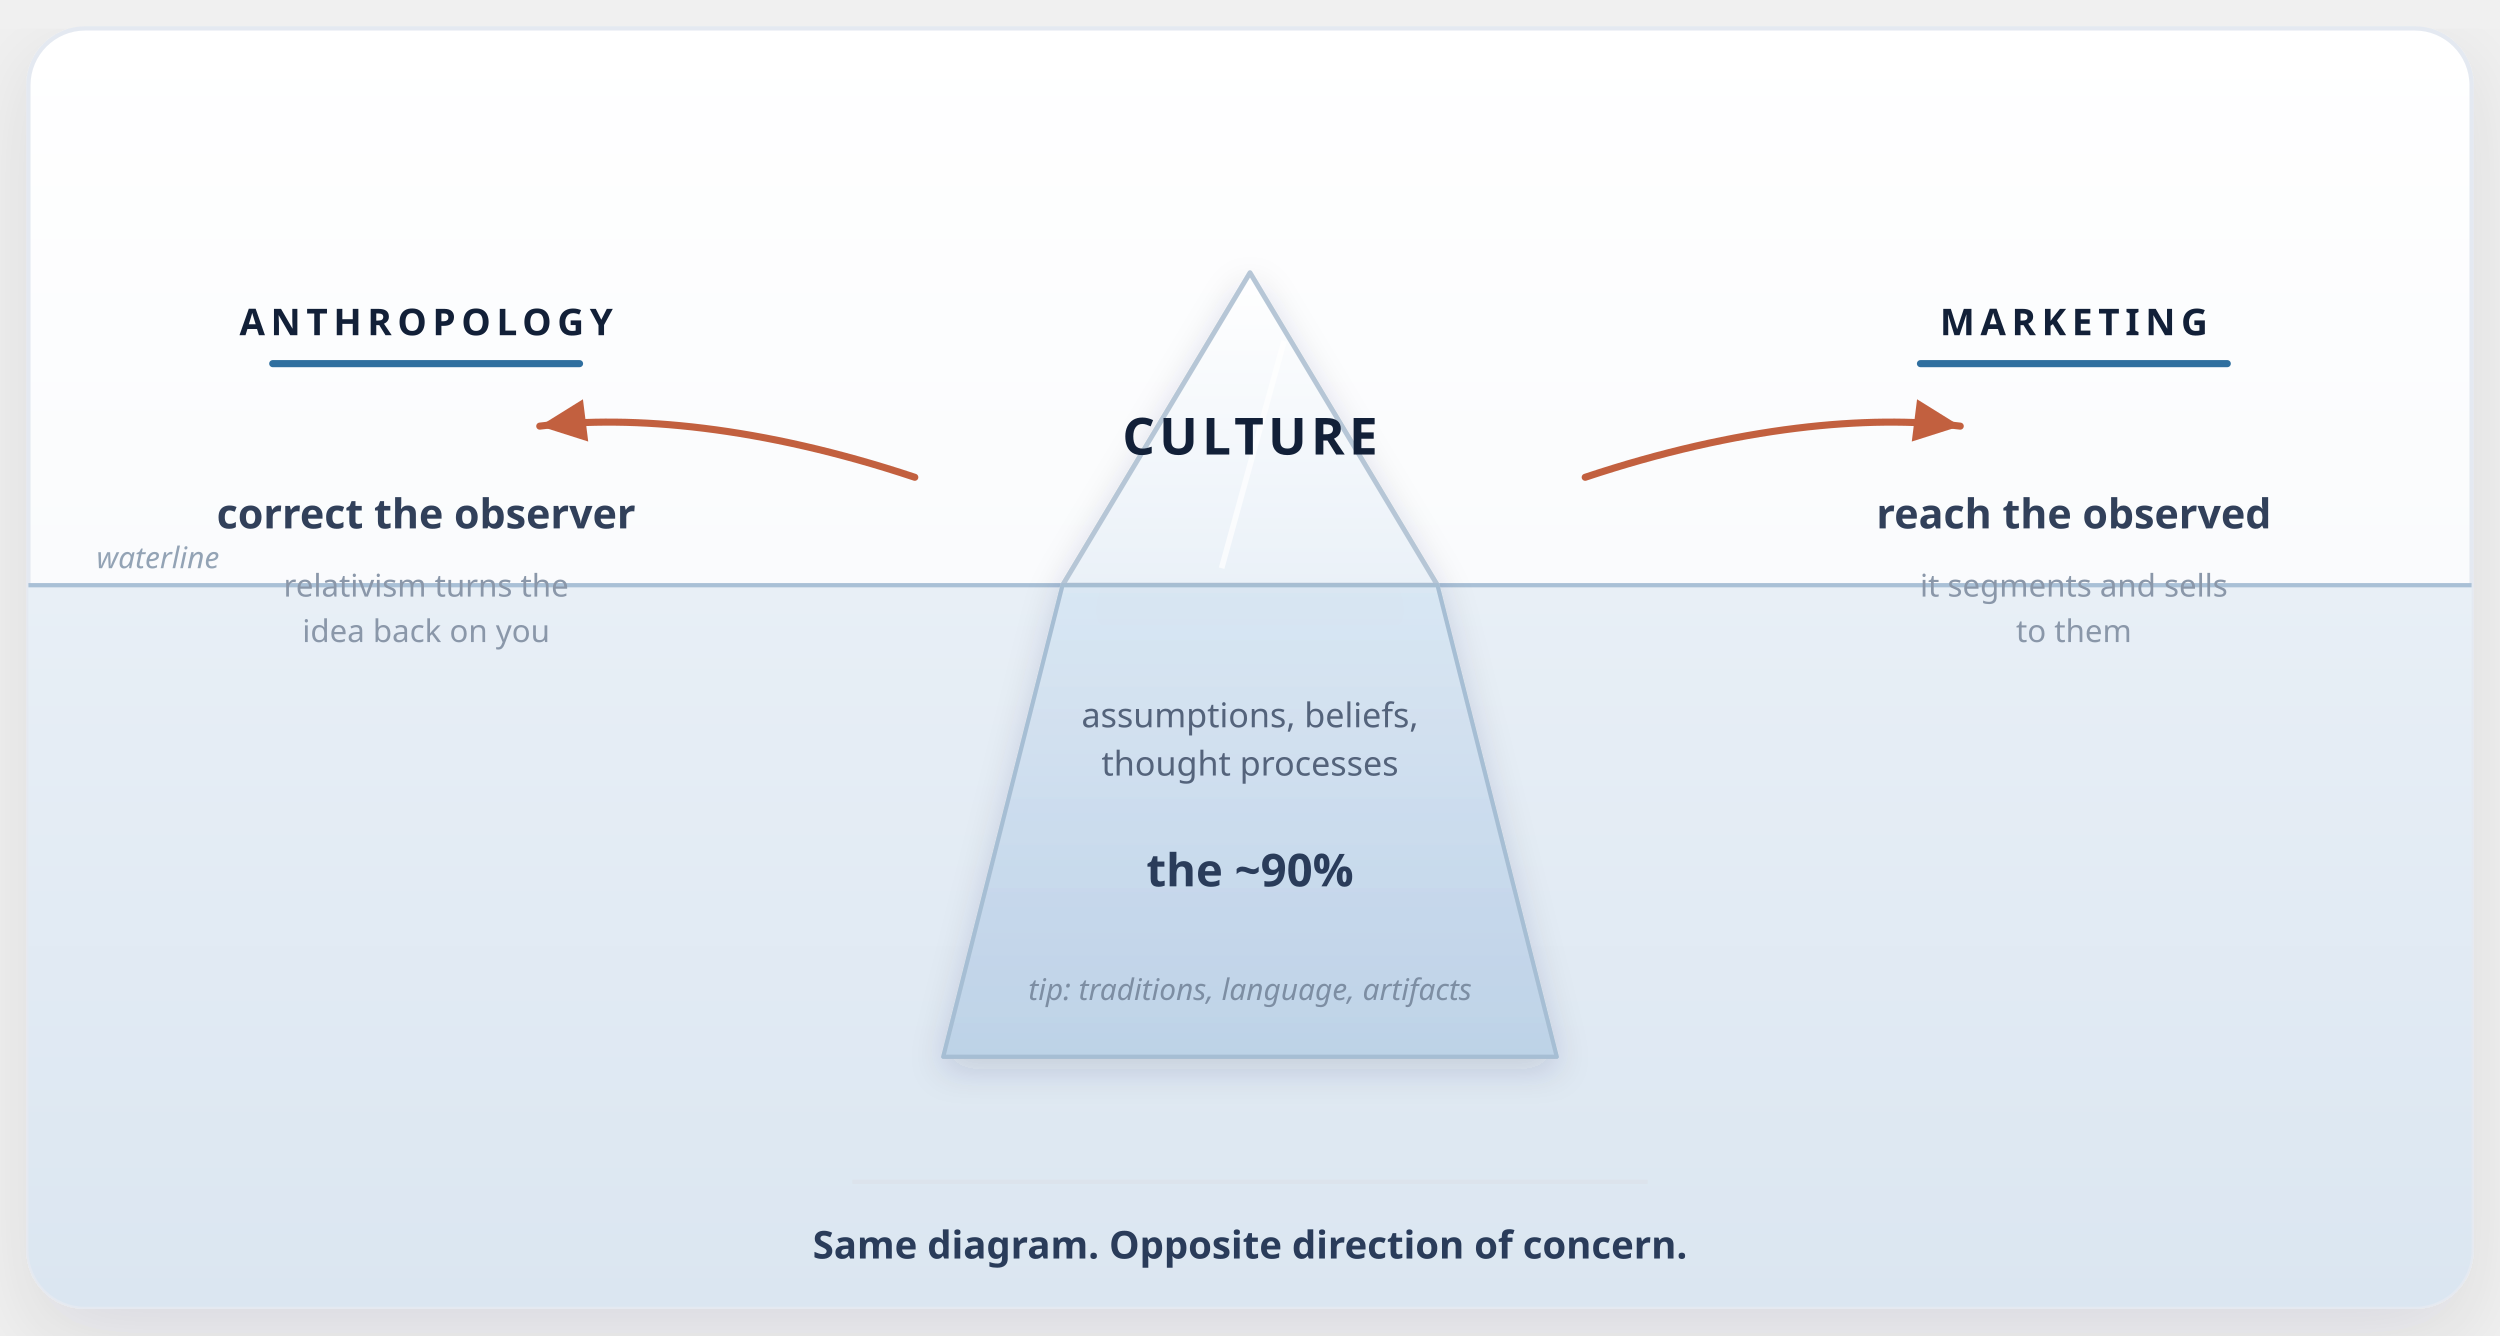
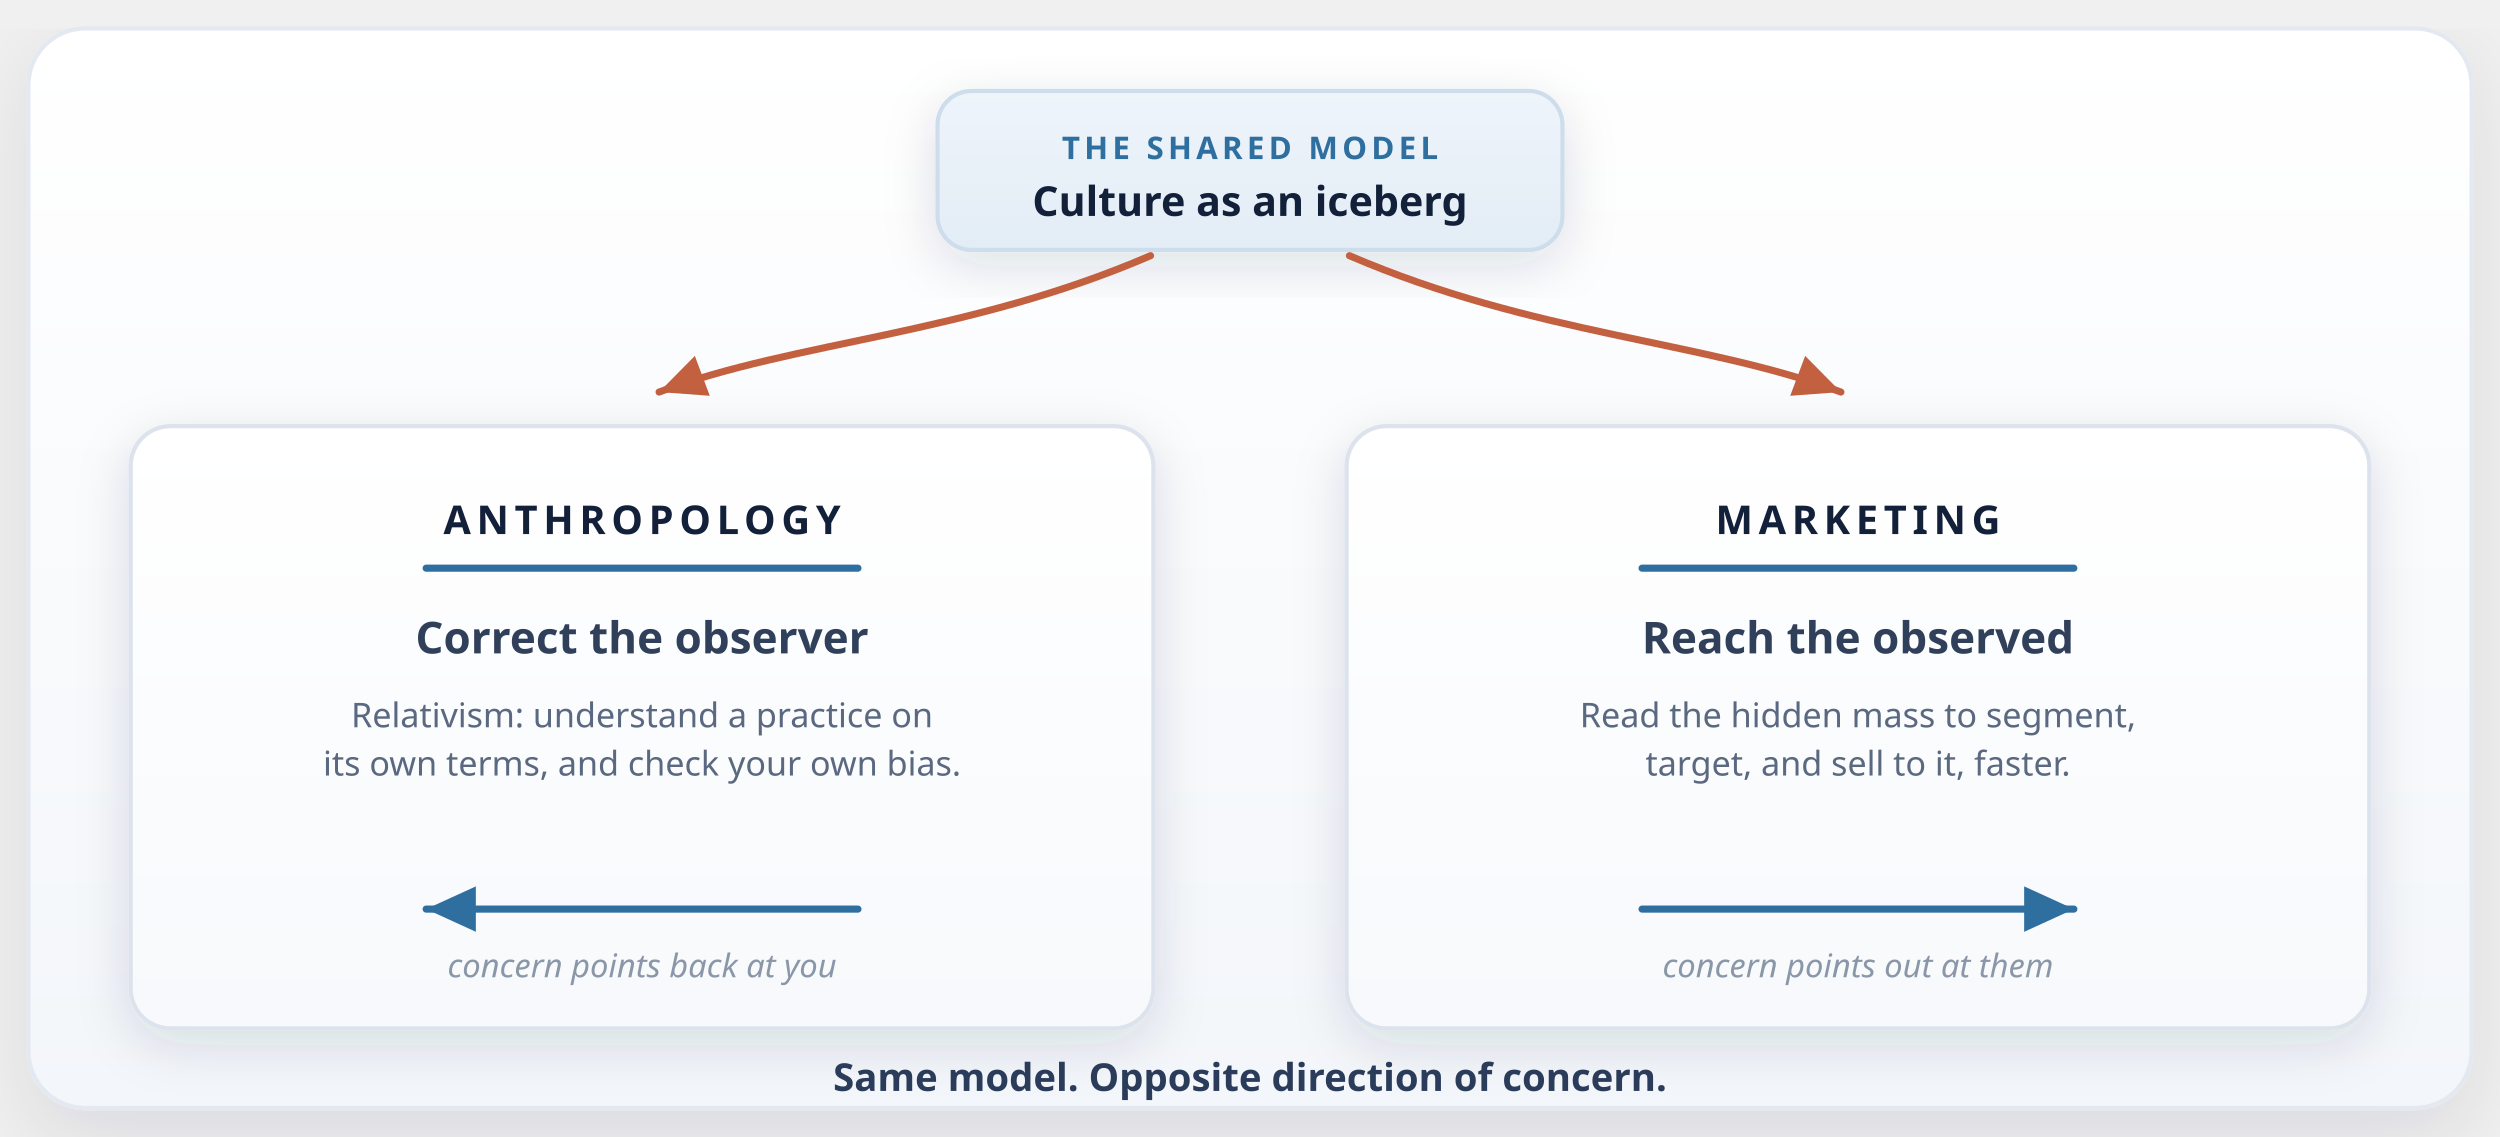
- <svg xmlns="http://www.w3.org/2000/svg" viewBox="0 0 880 470" width="880" height="470" font-family="'Segoe UI', system-ui, -apple-system, sans-serif" role="img" aria-labelledby="t d">
+ <svg xmlns="http://www.w3.org/2000/svg" viewBox="0 0 880 400" width="880" height="400" font-family="'Segoe UI', system-ui, -apple-system, sans-serif" role="img" aria-labelledby="t d">
  <defs>
-     <linearGradient id="card" x1="0" y1="0" x2="0" y2="1">
+     <linearGradient id="cardG" x1="0" y1="0" x2="0" y2="1">
      <stop offset="0" stop-color="#ffffff" />
      <stop offset="1" stop-color="#f3f6fa" />
    </linearGradient>
-     <linearGradient id="water" x1="0" y1="0" x2="0" y2="1">
-       <stop offset="0" stop-color="#e8eff6" />
-       <stop offset="1" stop-color="#dbe6f1" />
+     <linearGradient id="paneG" x1="0" y1="0" x2="0" y2="1">
+       <stop offset="0" stop-color="#ffffff" />
+       <stop offset="1" stop-color="#f7f9fc" />
    </linearGradient>
-     <linearGradient id="iceTip" x1="0" y1="0" x2="0" y2="1">
-       <stop offset="0" stop-color="#ffffff" />
-       <stop offset="1" stop-color="#eaf1f8" />
+     <linearGradient id="chipG" x1="0" y1="0" x2="0" y2="1">
+       <stop offset="0" stop-color="#eef4fa" />
+       <stop offset="1" stop-color="#e3edf6" />
    </linearGradient>
-     <linearGradient id="iceSub" x1="0" y1="0" x2="0" y2="1">
-       <stop offset="0" stop-color="#dae7f3" />
-       <stop offset="1" stop-color="#bcd2e6" />
-     </linearGradient>
-     <clipPath id="cardClip">
-       <rect x="10" y="10" width="860" height="450" rx="20" />
-     </clipPath>
    <filter id="soft" x="-20%" y="-20%" width="140%" height="140%">
      <feDropShadow dx="0" dy="10" stdDeviation="16" flood-color="#1a2740" flood-opacity="0.10" />
    </filter>
-     <filter id="lift" x="-40%" y="-40%" width="180%" height="180%">
-       <feDropShadow dx="0" dy="4" stdDeviation="6" flood-color="#20344f" flood-opacity="0.16" />
+     <filter id="lift" x="-30%" y="-30%" width="160%" height="160%">
+       <feDropShadow dx="0" dy="5" stdDeviation="9" flood-color="#20344f" flood-opacity="0.13" />
    </filter>
-     <marker id="arrowL" markerWidth="9" markerHeight="9" refX="6.5" refY="3" orient="auto">
+     <marker id="fan" markerWidth="9" markerHeight="9" refX="6.5" refY="3" orient="auto">
      <path d="M0,0 L6.5,3 L0,6 Z" fill="#c2603f" />
    </marker>
-     <marker id="arrowR" markerWidth="9" markerHeight="9" refX="6.5" refY="3" orient="auto">
-       <path d="M0,0 L6.5,3 L0,6 Z" fill="#c2603f" />
+     <marker id="dirL" markerWidth="10" markerHeight="10" refX="7" refY="3.2" orient="auto">
+       <path d="M0,0 L7,3.2 L0,6.4 Z" fill="#2f6f9f" />
    </marker>
  </defs>
-   <rect x="10" y="10" width="860" height="450" rx="20" fill="url(#card)" stroke="#e4e9f1" stroke-width="1.5" filter="url(#soft)" />
-   <g clip-path="url(#cardClip)">
-     <rect x="10" y="206" width="860" height="254" fill="url(#water)" />
-     <line x1="10" y1="206" x2="870" y2="206" stroke="#a9c0d6" stroke-width="1.5" />
-     <g filter="url(#lift)">
-       <polygon points="440,96 506,206 374,206" fill="url(#iceTip)" stroke="#b6c6d6" stroke-width="1.75" stroke-linejoin="round" />
-       <polygon points="374,206 506,206 548,372 332,372" fill="url(#iceSub)" stroke="#a6bdd2" stroke-width="1.5" stroke-linejoin="round" opacity="0.96" />
-     </g>
-     <line x1="452" y1="120" x2="430" y2="200" stroke="#ffffff" stroke-width="2" opacity="0.7" />
+   <rect x="10" y="10" width="860" height="380" rx="20" fill="url(#cardG)" stroke="#e4e9f1" stroke-width="1.5" filter="url(#soft)" />
+   <g filter="url(#lift)">
+     <rect x="330" y="32" width="220" height="56" rx="12" fill="url(#chipG)" stroke="#cdddec" stroke-width="1.5" />
  </g>
-   <text x="34" y="200" font-size="10.5" fill="#93a3b5" font-style="italic">waterline</text>
-   <text x="440" y="160" text-anchor="middle" font-size="18" font-weight="700" fill="#122038" letter-spacing="1.5">CULTURE</text>
-   <text x="440" y="256" text-anchor="middle" font-size="12" fill="#54637b">assumptions, beliefs,</text>
-   <text x="440" y="273" text-anchor="middle" font-size="12" fill="#54637b">thought processes</text>
-   <text x="440" y="312" text-anchor="middle" font-size="16" font-weight="700" fill="#2a3c5a">the ~90%</text>
-   <text x="440" y="352" text-anchor="middle" font-size="10.5" fill="#7d8ea3" font-style="italic">tip: traditions, language, artifacts</text>
-   <g>
-     <text x="150" y="118" text-anchor="middle" font-size="13" font-weight="700" fill="#122038" letter-spacing="2">ANTHROPOLOGY</text>
-     <line x1="96" y1="128" x2="204" y2="128" stroke="#2f6f9f" stroke-width="2.5" stroke-linecap="round" />
-     <path d="M 322 168 C 268 150, 222 146, 190 150" fill="none" stroke="#c2603f" stroke-width="2.5" stroke-linecap="round" marker-end="url(#arrowL)" />
-     <text x="150" y="186" text-anchor="middle" font-size="14.5" font-weight="600" fill="#31405a">correct the observer</text>
-     <text x="150" y="210" text-anchor="middle" font-size="11" fill="#8a97a9">relativism turns the</text>
-     <text x="150" y="226" text-anchor="middle" font-size="11" fill="#8a97a9">idea back on you</text>
+   <text x="440" y="56" text-anchor="middle" font-size="11" font-weight="700" fill="#2f6f9f" letter-spacing="1.5">THE SHARED MODEL</text>
+   <text x="440" y="76" text-anchor="middle" font-size="14.5" font-weight="700" fill="#12203a">Culture as an iceberg</text>
+   <path d="M 405 90 C 340 118, 280 120, 232 138" fill="none" stroke="#c2603f" stroke-width="2.5" stroke-linecap="round" marker-end="url(#fan)" />
+   <path d="M 475 90 C 540 118, 600 120, 648 138" fill="none" stroke="#c2603f" stroke-width="2.5" stroke-linecap="round" marker-end="url(#fan)" />
+   <g filter="url(#lift)">
+     <rect x="46" y="150" width="360" height="212" rx="14" fill="url(#paneG)" stroke="#dde3ec" stroke-width="1.5" />
  </g>
-   <g>
-     <text x="730" y="118" text-anchor="middle" font-size="13" font-weight="700" fill="#122038" letter-spacing="2">MARKETING</text>
-     <line x1="676" y1="128" x2="784" y2="128" stroke="#2f6f9f" stroke-width="2.5" stroke-linecap="round" />
-     <path d="M 558 168 C 612 150, 658 146, 690 150" fill="none" stroke="#c2603f" stroke-width="2.5" stroke-linecap="round" marker-end="url(#arrowR)" />
-     <text x="730" y="186" text-anchor="middle" font-size="14.5" font-weight="600" fill="#31405a">reach the observed</text>
-     <text x="730" y="210" text-anchor="middle" font-size="11" fill="#8a97a9">it segments and sells</text>
-     <text x="730" y="226" text-anchor="middle" font-size="11" fill="#8a97a9">to them</text>
+   <text x="226" y="188" text-anchor="middle" font-size="14" font-weight="700" fill="#12203a" letter-spacing="2">ANTHROPOLOGY</text>
+   <line x1="150" y1="200" x2="302" y2="200" stroke="#2f6f9f" stroke-width="2.5" stroke-linecap="round" />
+   <text x="226" y="230" text-anchor="middle" font-size="15.5" font-weight="700" fill="#31405a">Correct the observer</text>
+   <text x="226" y="256" text-anchor="middle" font-size="12" fill="#5a6880">Relativism: understand a practice on</text>
+   <text x="226" y="273" text-anchor="middle" font-size="12" fill="#5a6880">its own terms, and check your own bias.</text>
+   <line x1="150" y1="320" x2="302" y2="320" stroke="#2f6f9f" stroke-width="2.5" stroke-linecap="round" marker-end="url(#dirL)" transform="rotate(180 226 320)" />
+   <text x="226" y="344" text-anchor="middle" font-size="11.5" fill="#8a97a9" font-style="italic">concern points back at you</text>
+   <g filter="url(#lift)">
+     <rect x="474" y="150" width="360" height="212" rx="14" fill="url(#paneG)" stroke="#dde3ec" stroke-width="1.5" />
  </g>
-   <line x1="300" y1="416" x2="580" y2="416" stroke="#dce3ec" stroke-width="1.5" />
-   <text x="440" y="443" text-anchor="middle" font-size="13.5" font-weight="600" fill="#2a3c5a">Same diagram. Opposite direction of concern.</text>
+   <text x="654" y="188" text-anchor="middle" font-size="14" font-weight="700" fill="#12203a" letter-spacing="2">MARKETING</text>
+   <line x1="578" y1="200" x2="730" y2="200" stroke="#2f6f9f" stroke-width="2.5" stroke-linecap="round" />
+   <text x="654" y="230" text-anchor="middle" font-size="15.5" font-weight="700" fill="#31405a">Reach the observed</text>
+   <text x="654" y="256" text-anchor="middle" font-size="12" fill="#5a6880">Read the hidden mass to segment,</text>
+   <text x="654" y="273" text-anchor="middle" font-size="12" fill="#5a6880">target, and sell to it, faster.</text>
+   <line x1="578" y1="320" x2="730" y2="320" stroke="#2f6f9f" stroke-width="2.5" stroke-linecap="round" marker-end="url(#dirL)" />
+   <text x="654" y="344" text-anchor="middle" font-size="11.5" fill="#8a97a9" font-style="italic">concern points out at them</text>
+   <text x="440" y="384" text-anchor="middle" font-size="13.5" font-weight="600" fill="#2a3c5a">Same model. Opposite direction of concern.</text>
</svg>
